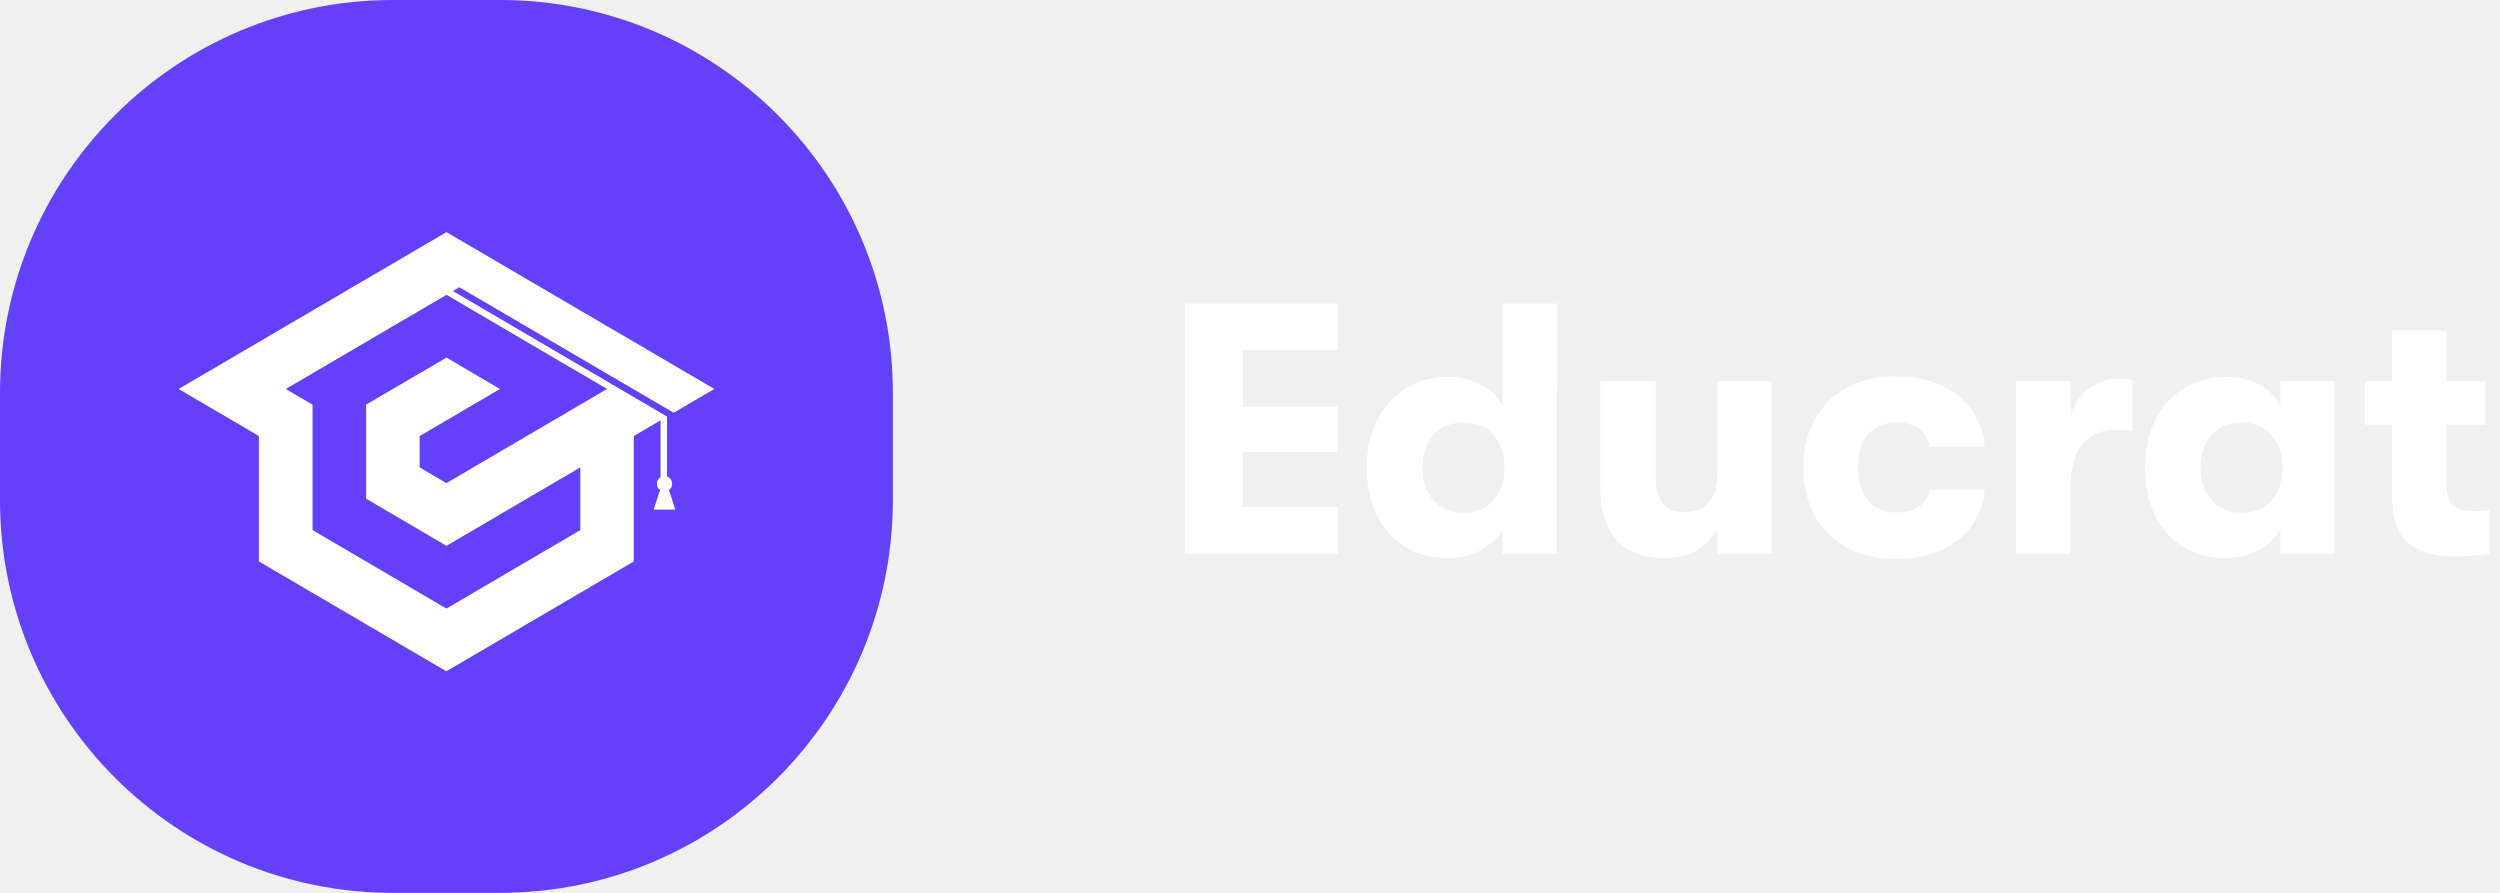
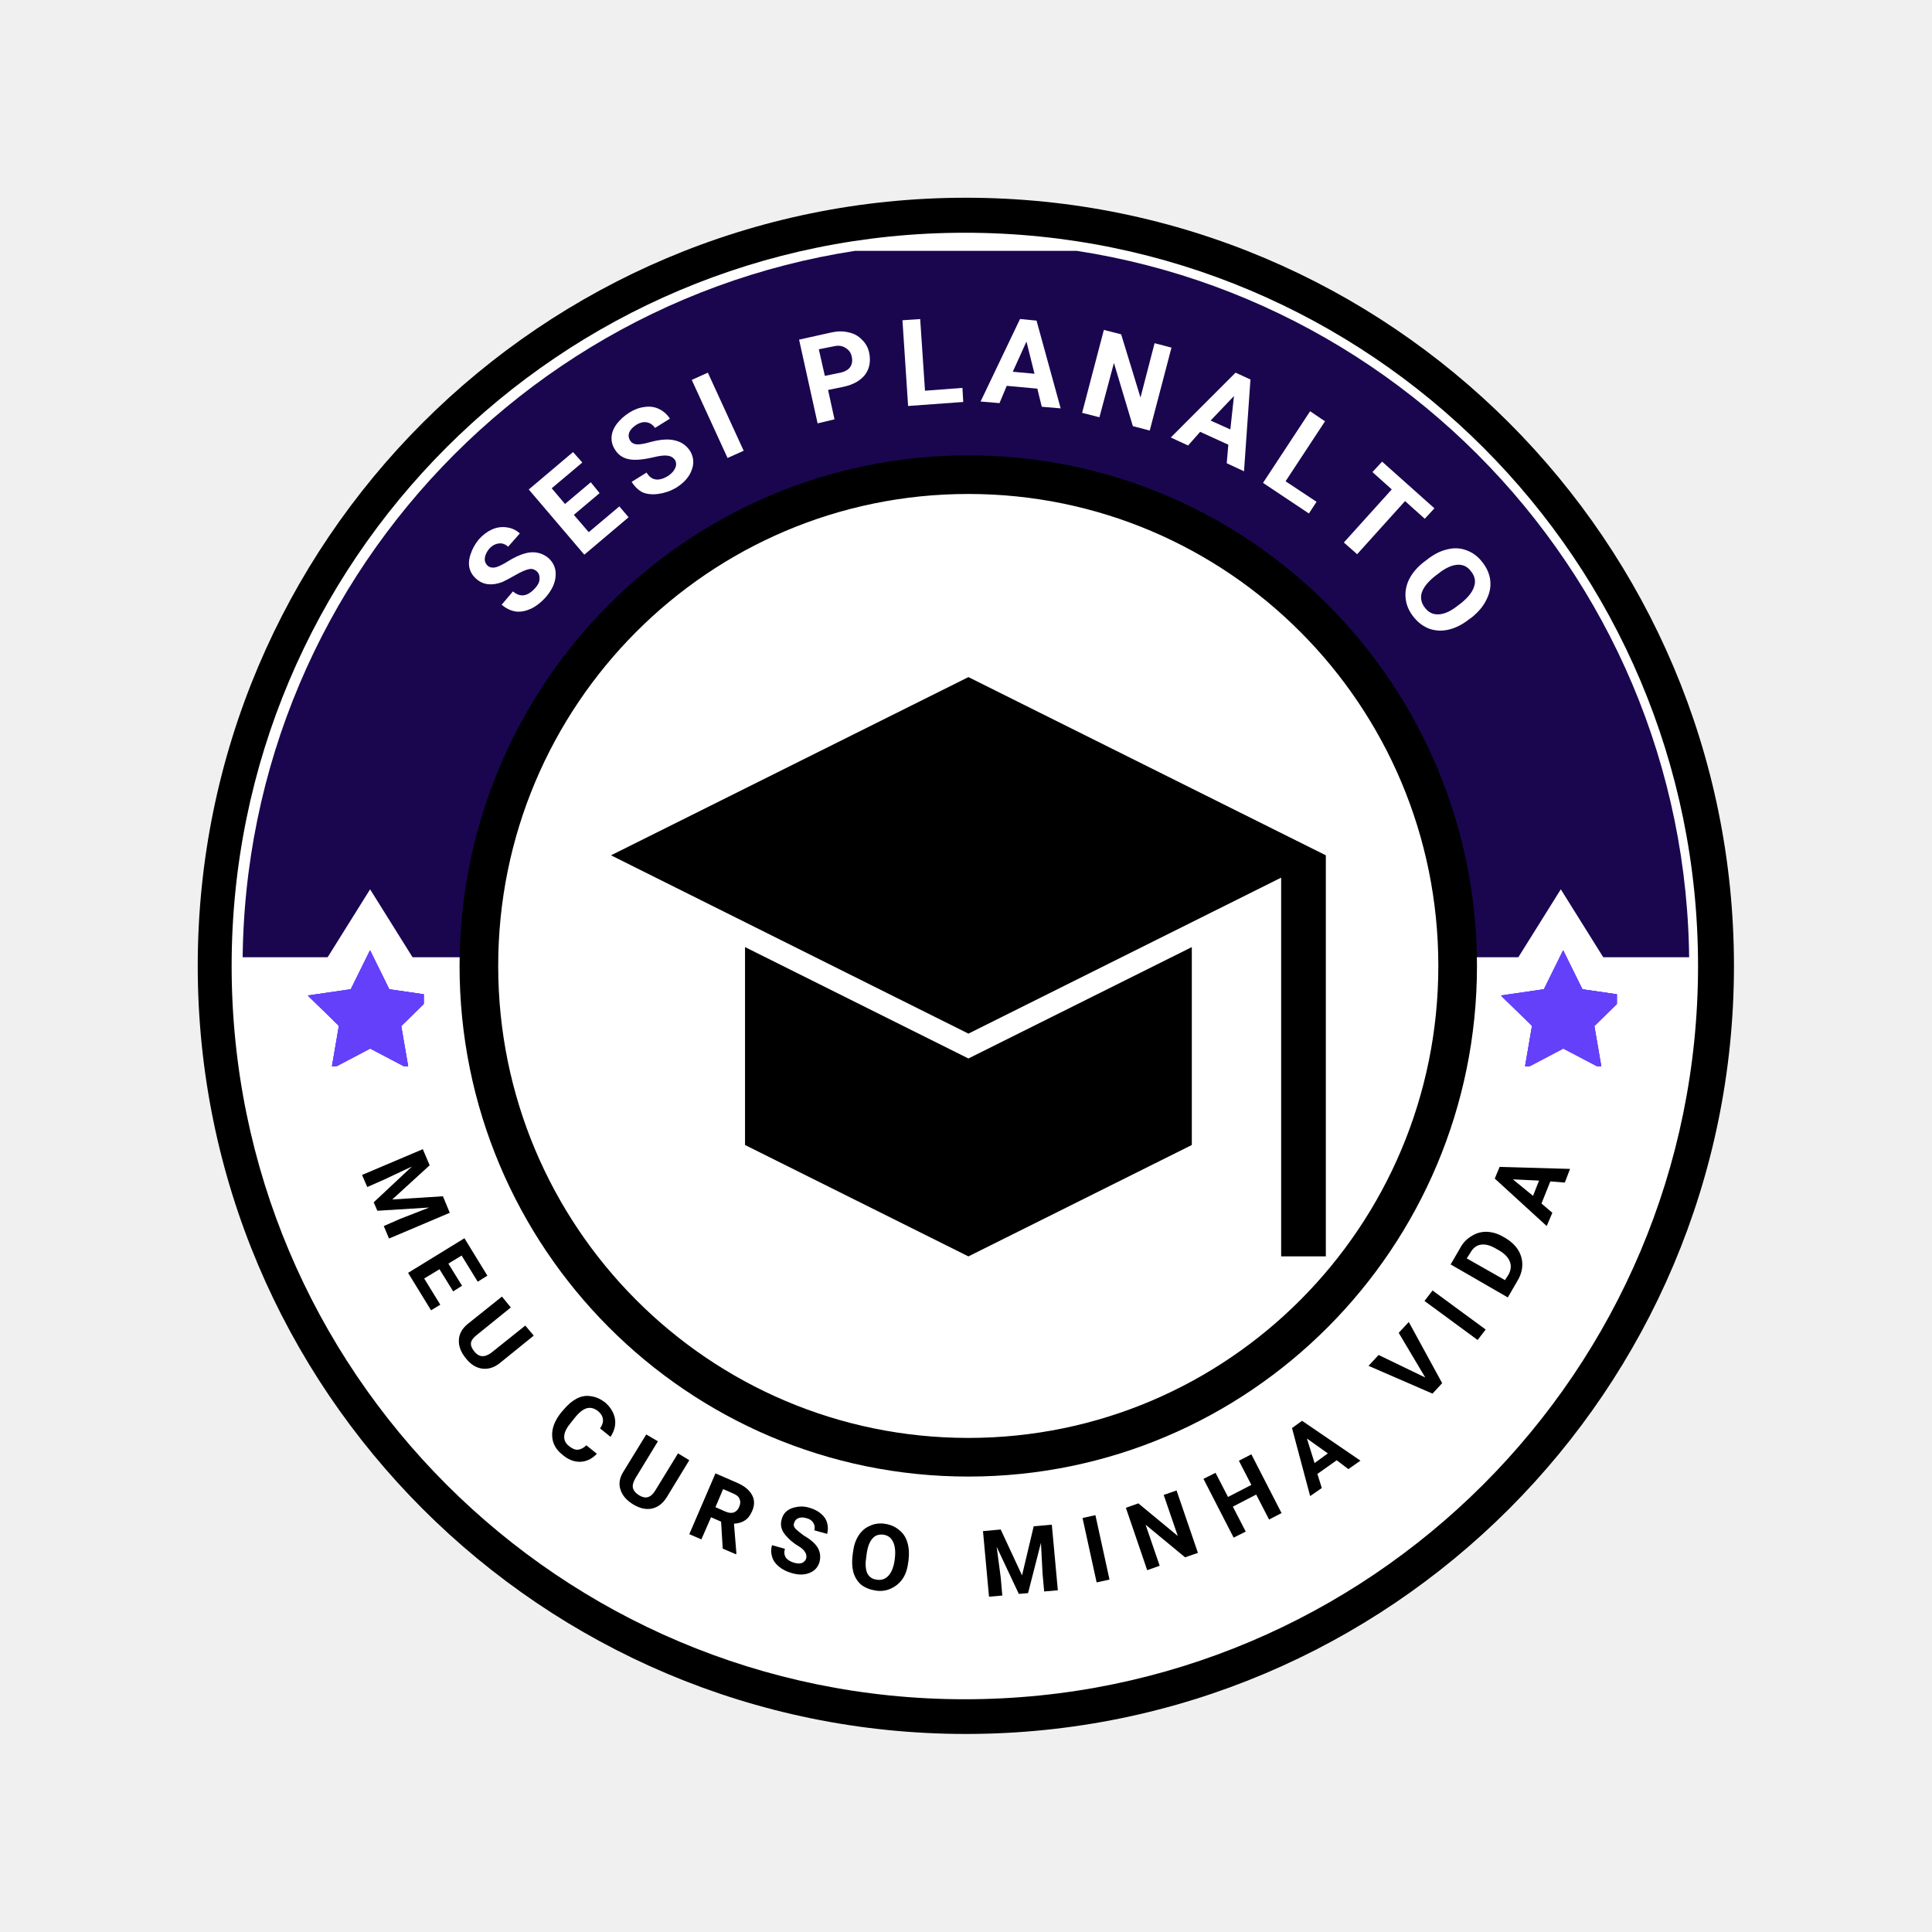
- <svg xmlns="http://www.w3.org/2000/svg" width="140" height="50" viewBox="0 0 140 50" fill="none">
-   <path d="M66.36 17H74.92V19.6H69.6V22.78H74.92V25.32H69.6V28.4H74.92V31H66.36V17ZM87.197 21.92H87.177V31H84.137V29.64C83.87 30.12 83.457 30.513 82.897 30.82C82.35 31.113 81.743 31.26 81.077 31.26C80.143 31.26 79.33 31.04 78.637 30.6C77.957 30.16 77.437 29.56 77.077 28.8C76.717 28.027 76.537 27.153 76.537 26.18C76.537 25.22 76.723 24.353 77.097 23.58C77.47 22.807 78.003 22.2 78.697 21.76C79.403 21.32 80.21 21.1 81.117 21.1C81.797 21.1 82.403 21.247 82.937 21.54C83.47 21.833 83.87 22.233 84.137 22.74V17H87.197V21.92ZM81.957 28.72C82.69 28.72 83.257 28.48 83.657 28C84.057 27.52 84.257 26.913 84.257 26.18C84.257 25.46 84.057 24.86 83.657 24.38C83.257 23.9 82.69 23.66 81.957 23.66C81.263 23.66 80.703 23.893 80.277 24.36C79.863 24.827 79.657 25.433 79.657 26.18C79.657 26.927 79.863 27.54 80.277 28.02C80.703 28.487 81.263 28.72 81.957 28.72ZM93.177 31.26C92.03 31.26 91.15 30.92 90.537 30.24C89.924 29.547 89.617 28.573 89.617 27.32V21.36H92.717V26.64C92.717 27.32 92.844 27.833 93.097 28.18C93.35 28.513 93.757 28.68 94.317 28.68C94.944 28.68 95.41 28.493 95.717 28.12C96.024 27.747 96.177 27.22 96.177 26.54V21.36H99.217V31H96.177V29.62C95.897 30.14 95.504 30.547 94.997 30.84C94.504 31.12 93.897 31.26 93.177 31.26ZM106.148 31.3C105.108 31.3 104.195 31.087 103.408 30.66C102.635 30.233 102.035 29.633 101.608 28.86C101.195 28.087 100.988 27.193 100.988 26.18C100.988 25.167 101.195 24.28 101.608 23.52C102.035 22.747 102.635 22.147 103.408 21.72C104.195 21.293 105.108 21.08 106.148 21.08C107.575 21.08 108.735 21.433 109.628 22.14C110.522 22.847 111.028 23.807 111.148 25.02H108.088C107.982 24.567 107.768 24.227 107.448 24C107.142 23.773 106.715 23.66 106.168 23.66C105.502 23.66 104.982 23.88 104.608 24.32C104.235 24.76 104.048 25.38 104.048 26.18C104.048 26.98 104.235 27.6 104.608 28.04C104.982 28.48 105.502 28.7 106.168 28.7C106.715 28.7 107.142 28.593 107.448 28.38C107.768 28.167 107.982 27.847 108.088 27.42H111.148C111.028 28.607 110.522 29.553 109.628 30.26C108.735 30.953 107.575 31.3 106.148 31.3ZM112.901 21.36H115.961V23.38C116.121 22.687 116.447 22.153 116.941 21.78C117.447 21.393 118.007 21.2 118.621 21.2C118.941 21.2 119.207 21.227 119.421 21.28V24.12C119.061 24.08 118.754 24.06 118.501 24.06C117.714 24.06 117.094 24.32 116.641 24.84C116.187 25.36 115.961 26.173 115.961 27.28V31H112.901V21.36ZM124.651 31.26C123.717 31.26 122.904 31.04 122.211 30.6C121.531 30.16 121.011 29.56 120.651 28.8C120.291 28.027 120.111 27.153 120.111 26.18C120.111 25.22 120.297 24.353 120.671 23.58C121.044 22.807 121.577 22.2 122.271 21.76C122.977 21.32 123.784 21.1 124.691 21.1C125.371 21.1 125.977 21.247 126.511 21.54C127.044 21.833 127.444 22.233 127.711 22.74V21.36H130.751V31H127.711V29.64C127.444 30.12 127.031 30.513 126.471 30.82C125.924 31.113 125.317 31.26 124.651 31.26ZM125.531 28.72C126.264 28.72 126.831 28.48 127.231 28C127.631 27.52 127.831 26.913 127.831 26.18C127.831 25.46 127.631 24.86 127.231 24.38C126.831 23.9 126.264 23.66 125.531 23.66C124.837 23.66 124.277 23.893 123.851 24.36C123.437 24.827 123.231 25.433 123.231 26.18C123.231 26.927 123.437 27.54 123.851 28.02C124.277 28.487 124.837 28.72 125.531 28.72ZM138.351 28.62C138.778 28.62 139.131 28.6 139.411 28.56V31C138.825 31.107 138.145 31.16 137.371 31.16C136.398 31.16 135.585 30.927 134.931 30.46C134.278 29.993 133.951 29.047 133.951 27.62V23.78H132.431V21.36H133.951V18.5H137.011V21.36H139.191V23.78H137.011V26.98C137.011 27.633 137.125 28.073 137.351 28.3C137.578 28.513 137.911 28.62 138.351 28.62Z" fill="white" />
-   <rect width="50" height="50" rx="22" fill="#6440FB" />
-   <path fill-rule="evenodd" clip-rule="evenodd" d="M12.999 23.539L14.498 24.418V26.173V27.93V29.686V31.441L15.998 32.32L17.497 33.198L18.997 34.077L20.497 34.956L21.996 35.835L23.495 36.714L24.995 37.593L26.494 36.714L27.994 35.835L29.493 34.956L30.993 34.077L32.492 33.198L33.992 32.32L35.491 31.441V29.686V27.93V26.173V24.418L36.991 23.539V26.717C36.867 26.793 36.783 26.938 36.783 27.09C36.783 27.241 36.854 27.363 36.961 27.442L36.91 27.596L36.608 28.538H37.211H37.814L37.513 27.596L37.462 27.442C37.571 27.363 37.639 27.257 37.639 27.09C37.639 26.922 37.518 26.738 37.351 26.677V23.326L25.362 16.3L25.724 16.087L37.725 23.113L38.501 22.66L40 21.781L38.501 20.902L37.001 20.023L35.502 19.144L33.999 18.268L32.5 17.389L31 16.51L29.501 15.634L28.002 14.755L26.502 13.876L25 13L23.5 13.879L22.001 14.758L20.499 15.634L19 16.513L17.5 17.392L16 18.268L14.501 19.147L13.002 20.026L11.502 20.905L10 21.781L11.499 22.66L12.999 23.539ZM23.5 20.905L25 20.026L26.5 20.905L27.999 21.784L26.5 22.662L25 23.541L23.5 24.418V26.175L25 27.054L26.5 26.175L27.999 25.296L29.498 24.418L30.998 23.539L32.498 22.66L33.528 22.055L33.997 21.781L32.723 21.036L32.498 20.905L30.998 20.026L29.498 19.147L28.002 18.268L26.502 17.389L25.003 16.51L23.5 17.392L22.001 18.268L20.502 19.147L19.002 20.026L17.503 20.905L16.003 21.784L17.503 22.662V24.418V26.173V27.93V28.832V29.686L19.002 30.564L20.502 31.443L22.001 32.322L23.5 33.201L25 34.08L26.5 33.201L27.999 32.322L29.498 31.443L30.998 30.564L32.498 29.686V27.93V26.173L30.998 27.052L29.498 27.93L27.999 28.809L26.5 29.688L25 30.567L23.5 29.686L22.001 28.807L20.502 27.928V22.66L22.001 21.781L23.5 20.905Z" fill="white" />
+ <svg xmlns="http://www.w3.org/2000/svg" width="100" zoomAndPan="magnify" viewBox="0 0 75 75" height="100" preserveAspectRatio="xMidYMid meet" version="1.0">
+   <defs>
+     <g />
+     <clipPath id="59fb0d67b8">
+       <path d="M 7.676 7.676 L 67.312 7.676 L 67.312 67.312 L 7.676 67.312 Z M 7.676 7.676 " clip-rule="nonzero" />
+     </clipPath>
+     <clipPath id="b1b9812eed">
+       <path d="M 37.496 7.676 C 21.027 7.676 7.676 21.027 7.676 37.496 C 7.676 53.961 21.027 67.312 37.496 67.312 C 53.961 67.312 67.312 53.961 67.312 37.496 C 67.312 21.027 53.961 7.676 37.496 7.676 Z M 37.496 7.676 " clip-rule="nonzero" />
+     </clipPath>
+     <clipPath id="95c2672108">
+       <path d="M 8.992 9.035 L 65.918 9.035 L 65.918 65.965 L 8.992 65.965 Z M 8.992 9.035 " clip-rule="nonzero" />
+     </clipPath>
+     <clipPath id="a971a2ab3c">
+       <path d="M 37.453 9.035 C 21.734 9.035 8.992 21.781 8.992 37.5 C 8.992 53.219 21.734 65.965 37.453 65.965 C 53.176 65.965 65.918 53.219 65.918 37.5 C 65.918 21.781 53.176 9.035 37.453 9.035 Z M 37.453 9.035 " clip-rule="nonzero" />
+     </clipPath>
+     <clipPath id="a057ed0ec2">
+       <path d="M 9.41 9.738 L 65.66 9.738 L 65.66 37.16 L 9.41 37.16 Z M 9.41 9.738 " clip-rule="nonzero" />
+     </clipPath>
+     <clipPath id="e5c8ec77e4">
+       <path d="M 18.984 18.984 L 56.016 18.984 L 56.016 56.016 L 18.984 56.016 Z M 18.984 18.984 " clip-rule="nonzero" />
+     </clipPath>
+     <clipPath id="8e031001d2">
+       <path d="M 37.5 18.984 C 27.273 18.984 18.984 27.273 18.984 37.5 C 18.984 47.727 27.273 56.016 37.5 56.016 C 47.727 56.016 56.016 47.727 56.016 37.5 C 56.016 27.273 47.727 18.984 37.5 18.984 Z M 37.5 18.984 " clip-rule="nonzero" />
+     </clipPath>
+     <clipPath id="ddf7587262">
+       <path d="M 12.492 34.523 L 16.242 34.523 L 16.242 40.523 L 12.492 40.523 Z M 12.492 34.523 " clip-rule="nonzero" />
+     </clipPath>
+     <clipPath id="55a8e50578">
+       <path d="M 11.949 36.891 L 16.449 36.891 L 16.449 41.391 L 11.949 41.391 Z M 11.949 36.891 " clip-rule="nonzero" />
+     </clipPath>
+     <clipPath id="ec1e70e016">
+       <path d="M 58.715 34.523 L 62.465 34.523 L 62.465 40.523 L 58.715 40.523 Z M 58.715 34.523 " clip-rule="nonzero" />
+     </clipPath>
+     <clipPath id="61aff383bb">
+       <path d="M 58.266 36.891 L 62.766 36.891 L 62.766 41.391 L 58.266 41.391 Z M 58.266 36.891 " clip-rule="nonzero" />
+     </clipPath>
+     <clipPath id="f0a149f709">
+       <path d="M 23.719 26.277 L 51.469 26.277 L 51.469 48.777 L 23.719 48.777 Z M 23.719 26.277 " clip-rule="nonzero" />
+     </clipPath>
+     <clipPath id="22466c8c64">
+       <path d="M 28 36 L 47 36 L 47 48.777 L 28 48.777 Z M 28 36 " clip-rule="nonzero" />
+     </clipPath>
+     <clipPath id="c2ccc46398">
+       <path d="M 17.84 17.676 L 57.484 17.676 L 57.484 57.32 L 17.84 57.32 Z M 17.84 17.676 " clip-rule="nonzero" />
+     </clipPath>
+     <clipPath id="610801f318">
+       <path d="M 37.59 17.676 C 26.68 17.676 17.84 26.551 17.84 37.496 C 17.84 48.445 26.68 57.32 37.59 57.32 C 48.496 57.32 57.336 48.445 57.336 37.496 C 57.336 26.551 48.496 17.676 37.59 17.676 Z M 37.59 17.676 " clip-rule="nonzero" />
+     </clipPath>
+   </defs>
+   <g clip-path="url(#59fb0d67b8)">
+     <g clip-path="url(#b1b9812eed)">
+       <path stroke-linecap="butt" transform="matrix(0.75, 0, 0, 0.75, 7.676291, 7.676289)" fill="none" stroke-linejoin="miter" d="M 39.76 -0.001 C 17.801 -0.001 -0.001 17.801 -0.001 39.76 C -0.001 61.713 17.801 79.515 39.76 79.515 C 61.713 79.515 79.515 61.713 79.515 39.76 C 79.515 17.801 61.713 -0.001 39.76 -0.001 Z M 39.76 -0.001 " stroke="#000000" stroke-width="4" stroke-opacity="1" stroke-miterlimit="4" />
+     </g>
+   </g>
+   <g clip-path="url(#95c2672108)">
+     <g clip-path="url(#a971a2ab3c)">
+       <path fill="#ffffff" d="M 8.992 9.035 L 65.918 9.035 L 65.918 65.965 L 8.992 65.965 Z M 8.992 9.035 " fill-opacity="1" fill-rule="nonzero" />
+     </g>
+   </g>
+   <g clip-path="url(#a057ed0ec2)">
+     <path fill="#1a064f" d="M 37.496 9.41 C 53.004 9.41 65.574 21.984 65.574 37.488 L 9.418 37.488 C 9.418 21.984 21.988 9.41 37.496 9.41 Z M 37.496 9.41 " fill-opacity="1" fill-rule="nonzero" />
+   </g>
+   <g clip-path="url(#e5c8ec77e4)">
+     <g clip-path="url(#8e031001d2)">
+       <path fill="#ffffff" d="M 18.984 18.984 L 56.016 18.984 L 56.016 56.016 L 18.984 56.016 Z M 18.984 18.984 " fill-opacity="1" fill-rule="nonzero" />
+     </g>
+   </g>
+   <g clip-path="url(#ddf7587262)">
+     <path fill="#ffffff" d="M 14.367 34.523 L 12.492 37.523 L 14.367 40.52 L 16.242 37.523 Z M 14.367 34.523 " fill-opacity="1" fill-rule="nonzero" />
+   </g>
+   <g clip-path="url(#55a8e50578)">
+     <path fill="#6440fb" d="M 14.375 36.906 L 15.121 38.414 L 16.789 38.656 L 15.582 39.836 L 15.867 41.496 L 14.375 40.711 L 12.883 41.496 L 13.168 39.836 L 11.961 38.656 L 13.629 38.414 Z M 14.375 36.906 " fill-opacity="1" fill-rule="nonzero" />
+     <path fill="#6440fb" d="M 14.363 36.891 L 15.109 38.402 L 16.777 38.645 L 15.57 39.82 L 15.855 41.48 L 14.363 40.695 L 12.871 41.48 L 13.156 39.82 L 11.949 38.645 L 13.617 38.402 Z M 14.363 36.891 " fill-opacity="1" fill-rule="nonzero" />
+     <path fill="#6440fb" d="M 14.363 36.891 L 15.109 38.402 L 16.777 38.645 L 15.57 39.82 L 15.855 41.48 L 14.363 40.695 L 12.871 41.48 L 13.156 39.82 L 11.949 38.645 L 13.617 38.402 Z M 14.363 36.891 " fill-opacity="1" fill-rule="nonzero" />
+     <path fill="#6440fb" d="M 14.363 36.891 L 15.109 38.402 L 16.777 38.645 L 15.57 39.82 L 15.855 41.48 L 14.363 40.695 L 12.871 41.48 L 13.156 39.82 L 11.949 38.645 L 13.617 38.402 Z M 14.363 36.891 " fill-opacity="1" fill-rule="nonzero" />
+   </g>
+   <g clip-path="url(#ec1e70e016)">
+     <path fill="#ffffff" d="M 60.59 34.523 L 58.715 37.523 L 60.59 40.52 L 62.465 37.523 Z M 60.59 34.523 " fill-opacity="1" fill-rule="nonzero" />
+   </g>
+   <g clip-path="url(#61aff383bb)">
+     <path fill="#6440fb" d="M 60.691 36.906 L 61.438 38.414 L 63.105 38.656 L 61.898 39.836 L 62.184 41.496 L 60.691 40.711 L 59.199 41.496 L 59.484 39.836 L 58.277 38.656 L 59.945 38.414 Z M 60.691 36.906 " fill-opacity="1" fill-rule="nonzero" />
+     <path fill="#6440fb" d="M 60.68 36.891 L 61.426 38.402 L 63.094 38.645 L 61.887 39.82 L 62.172 41.48 L 60.68 40.695 L 59.188 41.48 L 59.473 39.82 L 58.266 38.645 L 59.934 38.402 Z M 60.68 36.891 " fill-opacity="1" fill-rule="nonzero" />
+     <path fill="#6440fb" d="M 60.68 36.891 L 61.426 38.402 L 63.094 38.645 L 61.887 39.82 L 62.172 41.48 L 60.68 40.695 L 59.188 41.48 L 59.473 39.82 L 58.266 38.645 L 59.934 38.402 Z M 60.68 36.891 " fill-opacity="1" fill-rule="nonzero" />
+     <path fill="#6440fb" d="M 60.68 36.891 L 61.426 38.402 L 63.094 38.645 L 61.887 39.82 L 62.172 41.48 L 60.68 40.695 L 59.188 41.48 L 59.473 39.82 L 58.266 38.645 L 59.934 38.402 Z M 60.68 36.891 " fill-opacity="1" fill-rule="nonzero" />
+   </g>
+   <g clip-path="url(#f0a149f709)">
+     <path fill="#000000" d="M 23.719 33.203 L 37.594 40.125 L 49.734 34.07 L 49.734 48.773 L 51.469 48.773 L 51.469 33.203 L 37.594 26.285 Z M 23.719 33.203 " fill-opacity="1" fill-rule="nonzero" />
+   </g>
+   <g clip-path="url(#22466c8c64)">
+     <path fill="#000000" d="M 28.922 36.766 L 28.922 44.449 L 37.594 48.773 L 46.266 44.449 L 46.266 36.766 L 37.594 41.09 Z M 28.922 36.766 " fill-opacity="1" fill-rule="nonzero" />
+   </g>
+   <g fill="#ffffff" fill-opacity="1">
+     <g transform="translate(20.16327, 24.28585)">
+       <g>
+         <path d="M 0.672 -2.109 C 0.578 -2.191 0.473 -2.219 0.359 -2.188 C 0.242 -2.164 0.078 -2.094 -0.141 -1.969 C -0.359 -1.844 -0.535 -1.75 -0.672 -1.688 C -1.078 -1.539 -1.41 -1.582 -1.672 -1.812 C -1.805 -1.926 -1.895 -2.066 -1.938 -2.234 C -1.977 -2.398 -1.961 -2.582 -1.891 -2.781 C -1.828 -2.977 -1.723 -3.164 -1.578 -3.344 C -1.422 -3.52 -1.25 -3.648 -1.062 -3.734 C -0.875 -3.816 -0.68 -3.844 -0.484 -3.812 C -0.297 -3.789 -0.129 -3.711 0.016 -3.578 L -0.438 -3.062 C -0.551 -3.164 -0.672 -3.207 -0.797 -3.188 C -0.93 -3.176 -1.055 -3.109 -1.172 -2.984 C -1.273 -2.859 -1.332 -2.734 -1.344 -2.609 C -1.352 -2.492 -1.312 -2.395 -1.219 -2.312 C -1.133 -2.25 -1.031 -2.234 -0.906 -2.266 C -0.781 -2.305 -0.625 -2.383 -0.438 -2.5 C -0.102 -2.707 0.188 -2.82 0.438 -2.844 C 0.695 -2.863 0.926 -2.789 1.125 -2.625 C 1.332 -2.438 1.426 -2.207 1.406 -1.938 C 1.395 -1.664 1.266 -1.383 1.016 -1.094 C 0.848 -0.906 0.66 -0.758 0.453 -0.656 C 0.242 -0.562 0.047 -0.523 -0.141 -0.547 C -0.336 -0.578 -0.52 -0.664 -0.688 -0.812 L -0.25 -1.328 C 0.031 -1.086 0.316 -1.129 0.609 -1.453 C 0.723 -1.578 0.781 -1.695 0.781 -1.812 C 0.789 -1.938 0.754 -2.035 0.672 -2.109 Z M 0.672 -2.109 " />
+       </g>
+     </g>
+   </g>
+   <g fill="#ffffff" fill-opacity="1">
+     <g transform="translate(22.46431, 21.7207)">
+       <g>
+         <path d="M 0.812 -2.578 L -0.188 -1.734 L 0.391 -1.062 L 1.578 -2.062 L 1.938 -1.641 L 0.219 -0.188 L -1.938 -2.719 L -0.219 -4.172 L 0.141 -3.766 L -1.047 -2.766 L -0.531 -2.156 L 0.469 -3 Z M 0.812 -2.578 " />
+       </g>
+     </g>
+   </g>
+   <g fill="#ffffff" fill-opacity="1">
+     <g transform="translate(24.92759, 19.67397)">
+       <g>
+         <path d="M 1.281 -1.812 C 1.207 -1.914 1.109 -1.973 0.984 -1.984 C 0.867 -2.004 0.688 -1.984 0.438 -1.922 C 0.195 -1.867 0 -1.836 -0.156 -1.828 C -0.582 -1.797 -0.883 -1.93 -1.062 -2.234 C -1.156 -2.379 -1.195 -2.535 -1.188 -2.703 C -1.176 -2.879 -1.109 -3.051 -0.984 -3.219 C -0.859 -3.383 -0.695 -3.531 -0.5 -3.656 C -0.301 -3.781 -0.102 -3.852 0.094 -3.875 C 0.301 -3.906 0.488 -3.879 0.656 -3.797 C 0.832 -3.711 0.973 -3.586 1.078 -3.422 L 0.5 -3.062 C 0.414 -3.188 0.305 -3.258 0.172 -3.281 C 0.047 -3.301 -0.082 -3.27 -0.219 -3.188 C -0.363 -3.094 -0.457 -2.992 -0.5 -2.891 C -0.539 -2.785 -0.531 -2.68 -0.469 -2.578 C -0.414 -2.484 -0.32 -2.43 -0.188 -2.422 C -0.051 -2.422 0.117 -2.453 0.328 -2.516 C 0.711 -2.617 1.023 -2.641 1.266 -2.578 C 1.516 -2.523 1.711 -2.391 1.859 -2.172 C 2.004 -1.93 2.023 -1.68 1.922 -1.422 C 1.828 -1.16 1.625 -0.93 1.312 -0.734 C 1.094 -0.609 0.863 -0.531 0.625 -0.5 C 0.395 -0.469 0.191 -0.488 0.016 -0.562 C -0.148 -0.645 -0.289 -0.781 -0.406 -0.969 L 0.172 -1.328 C 0.359 -1.016 0.641 -0.973 1.016 -1.203 C 1.148 -1.297 1.238 -1.395 1.281 -1.5 C 1.332 -1.602 1.332 -1.707 1.281 -1.812 Z M 1.281 -1.812 " />
+       </g>
+     </g>
+   </g>
+   <g fill="#ffffff" fill-opacity="1">
+     <g transform="translate(27.93164, 17.91954)">
+       <g>
+         <path d="M 0.938 -0.422 L 0.312 -0.141 L -1.078 -3.172 L -0.453 -3.453 Z M 0.938 -0.422 " />
+       </g>
+     </g>
+   </g>
+   <g fill="#ffffff" fill-opacity="1">
+     <g transform="translate(29.77794, 17.11052)">
+       <g />
+     </g>
+   </g>
+   <g fill="#ffffff" fill-opacity="1">
+     <g transform="translate(31.44244, 16.49702)">
+       <g>
+         <path d="M 0.703 -1.359 L 0.953 -0.219 L 0.297 -0.062 L -0.422 -3.312 L 0.844 -3.594 C 1.082 -3.645 1.301 -3.645 1.5 -3.594 C 1.707 -3.551 1.879 -3.457 2.016 -3.312 C 2.16 -3.176 2.254 -3.008 2.297 -2.812 C 2.367 -2.477 2.316 -2.191 2.141 -1.953 C 1.961 -1.723 1.688 -1.566 1.312 -1.484 Z M 0.578 -1.906 L 1.188 -2.031 C 1.363 -2.07 1.488 -2.145 1.562 -2.25 C 1.633 -2.352 1.656 -2.484 1.625 -2.641 C 1.594 -2.797 1.516 -2.91 1.391 -2.984 C 1.273 -3.066 1.133 -3.094 0.969 -3.062 L 0.344 -2.938 Z M 0.578 -1.906 " />
+       </g>
+     </g>
+   </g>
+   <g fill="#ffffff" fill-opacity="1">
+     <g transform="translate(34.95531, 15.77652)">
+       <g>
+         <path d="M 0.953 -0.609 L 2.406 -0.719 L 2.438 -0.172 L 0.297 -0.016 L 0.078 -3.344 L 0.766 -3.391 Z M 0.953 -0.609 " />
+       </g>
+     </g>
+   </g>
+   <g fill="#ffffff" fill-opacity="1">
+     <g transform="translate(38.05021, 15.58705)">
+       <g>
+         <path d="M 2.219 -0.5 L 1.031 -0.609 L 0.75 0.062 L 0.016 0 L 1.547 -3.203 L 2.188 -3.141 L 3.125 0.266 L 2.391 0.203 Z M 1.266 -1.156 L 2.109 -1.078 L 1.797 -2.328 Z M 1.266 -1.156 " />
+       </g>
+     </g>
+   </g>
+   <g fill="#ffffff" fill-opacity="1">
+     <g transform="translate(41.72666, 15.94809)">
+       <g>
+         <path d="M 2.906 0.766 L 2.25 0.594 L 1.516 -1.859 L 0.953 0.25 L 0.281 0.078 L 1.125 -3.141 L 1.797 -2.969 L 2.547 -0.516 L 3.094 -2.625 L 3.75 -2.453 Z M 2.906 0.766 " />
+       </g>
+     </g>
+   </g>
+   <g fill="#ffffff" fill-opacity="1">
+     <g transform="translate(45.43362, 16.98262)">
+       <g>
+         <path d="M 2.25 0.281 L 1.156 -0.219 L 0.688 0.312 L 0.016 0 L 2.531 -2.516 L 3.109 -2.25 L 2.859 1.312 L 2.188 1 Z M 1.562 -0.656 L 2.328 -0.312 L 2.469 -1.609 Z M 1.562 -0.656 " />
+       </g>
+     </g>
+   </g>
+   <g fill="#ffffff" fill-opacity="1">
+     <g transform="translate(48.78047, 18.58905)">
+       <g>
+         <path d="M 1.125 0.094 L 2.328 0.891 L 2.031 1.344 L 0.25 0.156 L 2.078 -2.625 L 2.656 -2.234 Z M 1.125 0.094 " />
+       </g>
+     </g>
+   </g>
+   <g fill="#ffffff" fill-opacity="1">
+     <g transform="translate(51.35598, 20.32639)">
+       <g>
+         <path d="M 3.953 -0.188 L 3.188 -0.875 L 1.328 1.188 L 0.812 0.734 L 2.672 -1.328 L 1.922 -2 L 2.297 -2.406 L 4.328 -0.594 Z M 3.953 -0.188 " />
+       </g>
+     </g>
+   </g>
+   <g fill="#ffffff" fill-opacity="1">
+     <g transform="translate(53.89714, 22.65934)">
+       <g>
+         <path d="M 3.141 1.375 C 2.879 1.582 2.613 1.719 2.344 1.781 C 2.082 1.844 1.832 1.832 1.594 1.75 C 1.363 1.664 1.16 1.516 0.984 1.297 C 0.805 1.078 0.703 0.844 0.672 0.594 C 0.641 0.344 0.68 0.094 0.797 -0.156 C 0.922 -0.406 1.109 -0.629 1.359 -0.828 L 1.484 -0.922 C 1.742 -1.129 2.004 -1.266 2.266 -1.328 C 2.535 -1.398 2.789 -1.391 3.031 -1.297 C 3.27 -1.211 3.473 -1.062 3.641 -0.844 C 3.816 -0.625 3.922 -0.391 3.953 -0.141 C 3.984 0.109 3.938 0.359 3.812 0.609 C 3.695 0.859 3.508 1.086 3.25 1.297 Z M 2.828 0.75 C 3.098 0.531 3.266 0.316 3.328 0.109 C 3.398 -0.098 3.359 -0.297 3.203 -0.484 C 3.066 -0.672 2.883 -0.754 2.656 -0.734 C 2.438 -0.711 2.195 -0.598 1.938 -0.391 L 1.812 -0.297 C 1.539 -0.078 1.367 0.133 1.297 0.344 C 1.234 0.551 1.273 0.75 1.422 0.938 C 1.566 1.125 1.75 1.207 1.969 1.188 C 2.188 1.176 2.43 1.062 2.703 0.844 Z M 2.828 0.75 " />
+       </g>
+     </g>
+   </g>
+   <g fill="#ffffff" fill-opacity="1">
+     <g transform="translate(56.2026, 25.71512)">
+       <g />
+     </g>
+   </g>
+   <g fill="#000000" fill-opacity="1">
+     <g transform="translate(13.96045, 45.39221)">
+       <g>
+         <path d="M 2.719 -0.156 L 1.266 1.172 L 3.234 1.047 L 3.5 1.688 L 1.141 2.688 L 0.938 2.203 L 1.578 1.922 L 2.703 1.484 L 0.688 1.609 L 0.547 1.281 L 2.031 -0.109 L 0.938 0.406 L 0.297 0.688 L 0.094 0.219 L 2.453 -0.781 Z M 2.719 -0.156 " />
+       </g>
+     </g>
+   </g>
+   <g fill="#000000" fill-opacity="1">
+     <g transform="translate(15.71716, 49.20945)">
+       <g>
+         <path d="M 1.875 0.922 L 1.344 0.062 L 0.75 0.422 L 1.375 1.438 L 1.016 1.656 L 0.125 0.203 L 2.312 -1.141 L 3.203 0.312 L 2.828 0.547 L 2.203 -0.469 L 1.688 -0.156 L 2.219 0.703 Z M 1.875 0.922 " />
+       </g>
+     </g>
+   </g>
+   <g fill="#000000" fill-opacity="1">
+     <g transform="translate(17.36076, 51.78617)">
+       <g>
+         <path d="M 3.359 0.062 L 2.047 1.125 C 1.828 1.301 1.598 1.375 1.359 1.344 C 1.117 1.312 0.906 1.176 0.719 0.938 C 0.531 0.707 0.441 0.473 0.453 0.234 C 0.461 -0.004 0.578 -0.211 0.797 -0.391 L 2.125 -1.453 L 2.469 -1.031 L 1.156 0.031 C 1.02 0.133 0.941 0.238 0.922 0.344 C 0.91 0.445 0.953 0.555 1.047 0.672 C 1.223 0.898 1.441 0.922 1.703 0.734 L 3.031 -0.328 Z M 3.359 0.062 " />
+       </g>
+     </g>
+   </g>
+   <g fill="#000000" fill-opacity="1">
+     <g transform="translate(19.54956, 54.34986)">
+       <g />
+     </g>
+   </g>
+   <g fill="#000000" fill-opacity="1">
+     <g transform="translate(20.90327, 55.68424)">
+       <g>
+         <path d="M 2.266 0.75 C 2.086 0.945 1.875 1.051 1.625 1.062 C 1.383 1.07 1.148 0.977 0.922 0.781 C 0.672 0.582 0.539 0.336 0.531 0.047 C 0.52 -0.242 0.633 -0.539 0.875 -0.844 L 0.984 -0.969 C 1.141 -1.156 1.305 -1.297 1.484 -1.391 C 1.66 -1.484 1.844 -1.516 2.031 -1.484 C 2.219 -1.461 2.398 -1.383 2.578 -1.25 C 2.797 -1.062 2.926 -0.848 2.969 -0.609 C 3.008 -0.379 2.953 -0.145 2.797 0.094 L 2.391 -0.234 C 2.484 -0.367 2.52 -0.488 2.5 -0.594 C 2.488 -0.707 2.426 -0.812 2.312 -0.906 C 2.164 -1.02 2.02 -1.055 1.875 -1.016 C 1.727 -0.973 1.57 -0.848 1.406 -0.641 L 1.281 -0.484 C 1.102 -0.273 1.008 -0.094 1 0.062 C 0.988 0.219 1.051 0.348 1.188 0.453 C 1.312 0.555 1.426 0.602 1.531 0.594 C 1.645 0.582 1.754 0.523 1.859 0.422 Z M 2.266 0.75 " />
+       </g>
+     </g>
+   </g>
+   <g fill="#000000" fill-opacity="1">
+     <g transform="translate(23.58652, 57.76335)">
+       <g>
+         <path d="M 3.172 -1.078 L 2.297 0.359 C 2.148 0.598 1.961 0.742 1.734 0.797 C 1.504 0.848 1.258 0.797 1 0.641 C 0.738 0.484 0.57 0.289 0.5 0.062 C 0.426 -0.156 0.461 -0.383 0.609 -0.625 L 1.5 -2.078 L 1.953 -1.812 L 1.078 -0.375 C 0.992 -0.227 0.961 -0.102 0.984 0 C 1.016 0.113 1.094 0.207 1.219 0.281 C 1.469 0.438 1.676 0.379 1.844 0.109 L 2.734 -1.344 Z M 3.172 -1.078 " />
+       </g>
+     </g>
+   </g>
+   <g fill="#000000" fill-opacity="1">
+     <g transform="translate(26.53982, 59.46176)">
+       <g>
+         <path d="M 1.453 -0.391 L 1.062 -0.562 L 0.688 0.297 L 0.219 0.094 L 1.234 -2.266 L 2.094 -1.891 C 2.363 -1.773 2.551 -1.617 2.656 -1.422 C 2.758 -1.234 2.758 -1.023 2.656 -0.797 C 2.582 -0.629 2.488 -0.508 2.375 -0.438 C 2.258 -0.363 2.117 -0.32 1.953 -0.312 L 2.047 0.844 L 2.031 0.875 L 1.516 0.656 Z M 1.234 -0.953 L 1.625 -0.781 C 1.75 -0.727 1.859 -0.719 1.953 -0.75 C 2.047 -0.789 2.113 -0.863 2.156 -0.969 C 2.207 -1.082 2.211 -1.18 2.172 -1.266 C 2.141 -1.359 2.055 -1.43 1.922 -1.484 L 1.531 -1.656 Z M 1.234 -0.953 " />
+       </g>
+     </g>
+   </g>
+   <g fill="#000000" fill-opacity="1">
+     <g transform="translate(29.62493, 60.71772)">
+       <g>
+         <path d="M 1.672 -0.219 C 1.691 -0.312 1.676 -0.395 1.625 -0.469 C 1.582 -0.551 1.477 -0.641 1.312 -0.734 C 1.156 -0.836 1.035 -0.938 0.953 -1.031 C 0.723 -1.25 0.645 -1.484 0.719 -1.734 C 0.75 -1.867 0.816 -1.977 0.922 -2.062 C 1.023 -2.145 1.156 -2.195 1.312 -2.219 C 1.469 -2.25 1.629 -2.238 1.797 -2.188 C 1.984 -2.133 2.133 -2.055 2.25 -1.953 C 2.375 -1.848 2.453 -1.727 2.484 -1.594 C 2.523 -1.457 2.523 -1.316 2.484 -1.172 L 1.984 -1.312 C 2.016 -1.414 2.004 -1.508 1.953 -1.594 C 1.898 -1.688 1.812 -1.75 1.688 -1.781 C 1.562 -1.82 1.453 -1.82 1.359 -1.781 C 1.273 -1.738 1.223 -1.676 1.203 -1.594 C 1.172 -1.52 1.191 -1.441 1.266 -1.359 C 1.348 -1.285 1.453 -1.203 1.578 -1.109 C 1.848 -0.953 2.031 -0.789 2.125 -0.625 C 2.219 -0.457 2.238 -0.273 2.188 -0.078 C 2.125 0.129 1.992 0.27 1.797 0.344 C 1.598 0.426 1.363 0.426 1.094 0.344 C 0.906 0.289 0.742 0.207 0.609 0.094 C 0.473 -0.02 0.383 -0.148 0.344 -0.297 C 0.301 -0.441 0.301 -0.586 0.344 -0.734 L 0.844 -0.594 C 0.77 -0.32 0.895 -0.141 1.219 -0.047 C 1.344 -0.016 1.441 -0.016 1.516 -0.047 C 1.586 -0.078 1.641 -0.133 1.672 -0.219 Z M 1.672 -0.219 " />
+       </g>
+     </g>
+   </g>
+   <g fill="#000000" fill-opacity="1">
+     <g transform="translate(32.77008, 61.54412)">
+       <g>
+         <path d="M 2.484 -0.875 C 2.453 -0.625 2.379 -0.414 2.266 -0.25 C 2.148 -0.082 2 0.039 1.812 0.125 C 1.633 0.207 1.441 0.234 1.234 0.203 C 1.016 0.172 0.828 0.098 0.672 -0.016 C 0.523 -0.141 0.422 -0.301 0.359 -0.5 C 0.305 -0.707 0.297 -0.93 0.328 -1.172 L 0.344 -1.297 C 0.375 -1.547 0.445 -1.758 0.562 -1.938 C 0.676 -2.113 0.82 -2.238 1 -2.312 C 1.176 -2.395 1.367 -2.422 1.578 -2.391 C 1.797 -2.359 1.977 -2.281 2.125 -2.156 C 2.281 -2.039 2.391 -1.879 2.453 -1.672 C 2.516 -1.461 2.531 -1.234 2.5 -0.984 Z M 1.969 -1.062 C 2 -1.332 1.973 -1.547 1.891 -1.703 C 1.816 -1.859 1.691 -1.945 1.516 -1.969 C 1.336 -1.988 1.195 -1.938 1.094 -1.812 C 0.988 -1.695 0.914 -1.504 0.875 -1.234 L 0.859 -1.109 C 0.816 -0.848 0.828 -0.641 0.891 -0.484 C 0.961 -0.328 1.094 -0.238 1.281 -0.219 C 1.445 -0.195 1.586 -0.242 1.703 -0.359 C 1.828 -0.484 1.91 -0.676 1.953 -0.938 Z M 1.969 -1.062 " />
+       </g>
+     </g>
+   </g>
+   <g fill="#000000" fill-opacity="1">
+     <g transform="translate(36.23812, 61.93344)">
+       <g />
+     </g>
+   </g>
+   <g fill="#000000" fill-opacity="1">
+     <g transform="translate(38.15927, 62.00004)">
+       <g>
+         <path d="M 0.688 -2.625 L 1.516 -0.844 L 1.969 -2.75 L 2.672 -2.812 L 2.906 -0.266 L 2.375 -0.219 L 2.312 -0.922 L 2.25 -2.109 L 1.75 -0.156 L 1.391 -0.125 L 0.531 -1.953 L 0.688 -0.766 L 0.75 -0.062 L 0.234 -0.016 L 0 -2.562 Z M 0.688 -2.625 " />
+       </g>
+     </g>
+   </g>
+   <g fill="#000000" fill-opacity="1">
+     <g transform="translate(42.3048, 61.49043)">
+       <g>
+         <path d="M 0.766 -0.172 L 0.266 -0.062 L -0.281 -2.562 L 0.219 -2.672 Z M 0.766 -0.172 " />
+       </g>
+     </g>
+   </g>
+   <g fill="#000000" fill-opacity="1">
+     <g transform="translate(44.31547, 61.03241)">
+       <g>
+         <path d="M 2.188 -0.75 L 1.688 -0.578 L 0.156 -1.844 L 0.703 -0.25 L 0.219 -0.078 L -0.609 -2.5 L -0.125 -2.672 L 1.406 -1.406 L 0.859 -3 L 1.359 -3.172 Z M 2.188 -0.75 " />
+       </g>
+     </g>
+   </g>
+   <g fill="#000000" fill-opacity="1">
+     <g transform="translate(47.68702, 59.79975)">
+       <g>
+         <path d="M 2.062 -1.062 L 1.578 -0.812 L 1.078 -1.781 L 0.172 -1.312 L 0.672 -0.344 L 0.203 -0.109 L -0.969 -2.391 L -0.5 -2.625 L -0.016 -1.688 L 0.891 -2.156 L 0.406 -3.094 L 0.891 -3.344 Z M 2.062 -1.062 " />
+       </g>
+     </g>
+   </g>
+   <g fill="#000000" fill-opacity="1">
+     <g transform="translate(50.84366, 58.09322)">
+       <g>
+         <path d="M 1.047 -1.406 L 0.297 -0.875 L 0.469 -0.328 L 0.016 -0.016 L -0.688 -2.656 L -0.297 -2.938 L 1.969 -1.391 L 1.5 -1.062 Z M 0.188 -1.297 L 0.703 -1.672 L -0.109 -2.25 Z M 0.188 -1.297 " />
+       </g>
+     </g>
+   </g>
+   <g fill="#000000" fill-opacity="1">
+     <g transform="translate(53.58467, 56.03941)">
+       <g />
+     </g>
+   </g>
+   <g fill="#000000" fill-opacity="1">
+     <g transform="translate(55.00089, 54.77199)">
+       <g>
+         <path d="M 0.328 -1.297 L -0.703 -3.031 L -0.312 -3.453 L 0.984 -1.078 L 0.609 -0.672 L -1.875 -1.75 L -1.484 -2.172 Z M 0.328 -1.297 " />
+       </g>
+     </g>
+   </g>
+   <g fill="#000000" fill-opacity="1">
+     <g transform="translate(57.20496, 52.23729)">
+       <g>
+         <path d="M 0.469 -0.625 L 0.156 -0.219 L -1.906 -1.734 L -1.594 -2.141 Z M 0.469 -0.625 " />
+       </g>
+     </g>
+   </g>
+   <g fill="#000000" fill-opacity="1">
+     <g transform="translate(58.4076, 50.56901)">
+       <g>
+         <path d="M 0.125 -0.203 L -2.094 -1.484 L -1.703 -2.156 C -1.598 -2.344 -1.453 -2.488 -1.266 -2.594 C -1.086 -2.707 -0.891 -2.758 -0.672 -2.75 C -0.461 -2.738 -0.258 -2.676 -0.062 -2.562 L 0.047 -2.5 C 0.242 -2.383 0.398 -2.238 0.516 -2.062 C 0.629 -1.883 0.688 -1.691 0.688 -1.484 C 0.688 -1.273 0.629 -1.07 0.516 -0.875 Z M -1.469 -1.719 L 0.016 -0.875 L 0.156 -1.094 C 0.25 -1.27 0.266 -1.438 0.203 -1.594 C 0.141 -1.758 0 -1.906 -0.219 -2.031 L -0.328 -2.094 C -0.555 -2.227 -0.754 -2.281 -0.922 -2.25 C -1.086 -2.227 -1.223 -2.125 -1.328 -1.938 Z M -1.469 -1.719 " />
+       </g>
+     </g>
+   </g>
+   <g fill="#000000" fill-opacity="1">
+     <g transform="translate(60.04284, 47.61105)">
+       <g>
+         <path d="M 0.141 -1.75 L -0.203 -0.891 L 0.219 -0.531 L 0 -0.016 L -2.016 -1.859 L -1.828 -2.312 L 0.906 -2.234 L 0.703 -1.703 Z M -0.531 -1.188 L -0.297 -1.781 L -1.312 -1.828 Z M -0.531 -1.188 " />
+       </g>
+     </g>
+   </g>
+   <g clip-path="url(#c2ccc46398)">
+     <g clip-path="url(#610801f318)">
+       <path stroke-linecap="butt" transform="matrix(0.75, 0, 0, 0.75, 17.83857, 17.67497)" fill="none" stroke-linejoin="miter" d="M 26.335 0.001 C 11.788 0.001 0.002 11.834 0.002 26.428 C 0.002 41.027 11.788 52.86 26.335 52.86 C 40.877 52.86 52.663 41.027 52.663 26.428 C 52.663 11.834 40.877 0.001 26.335 0.001 Z M 26.335 0.001 " stroke="#000000" stroke-width="4" stroke-opacity="1" stroke-miterlimit="4" />
+     </g>
+   </g>
</svg>
